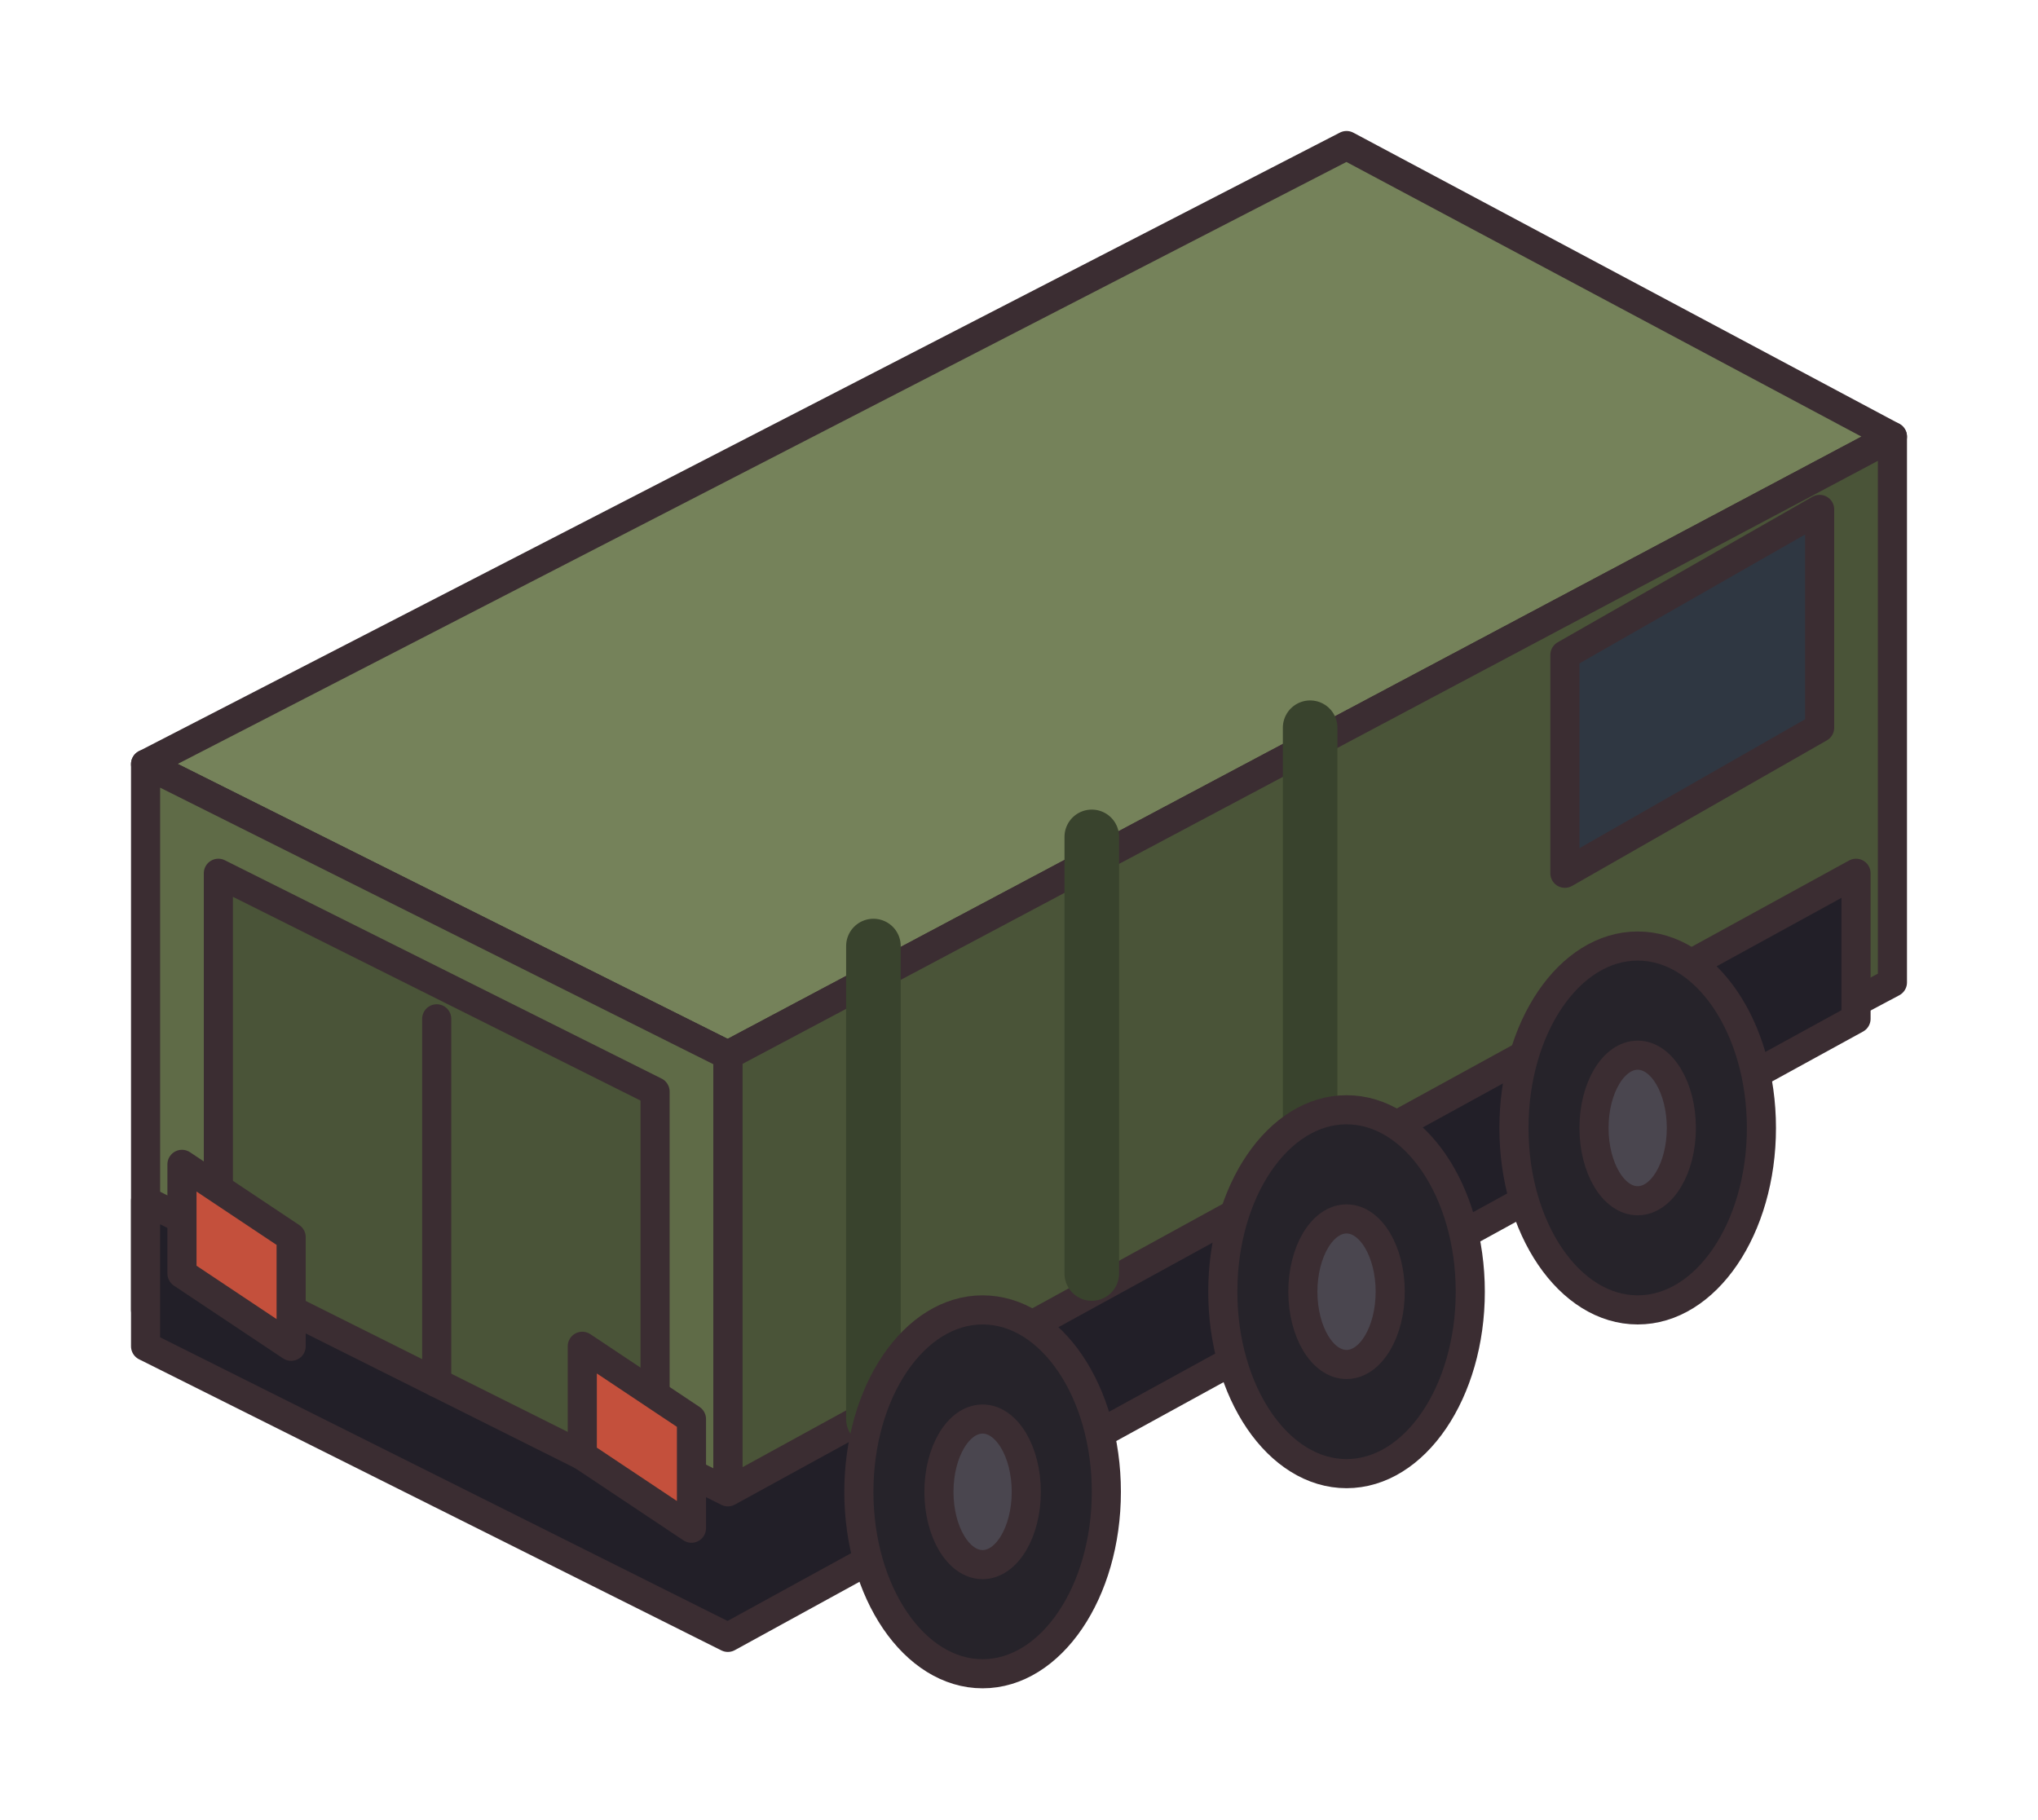
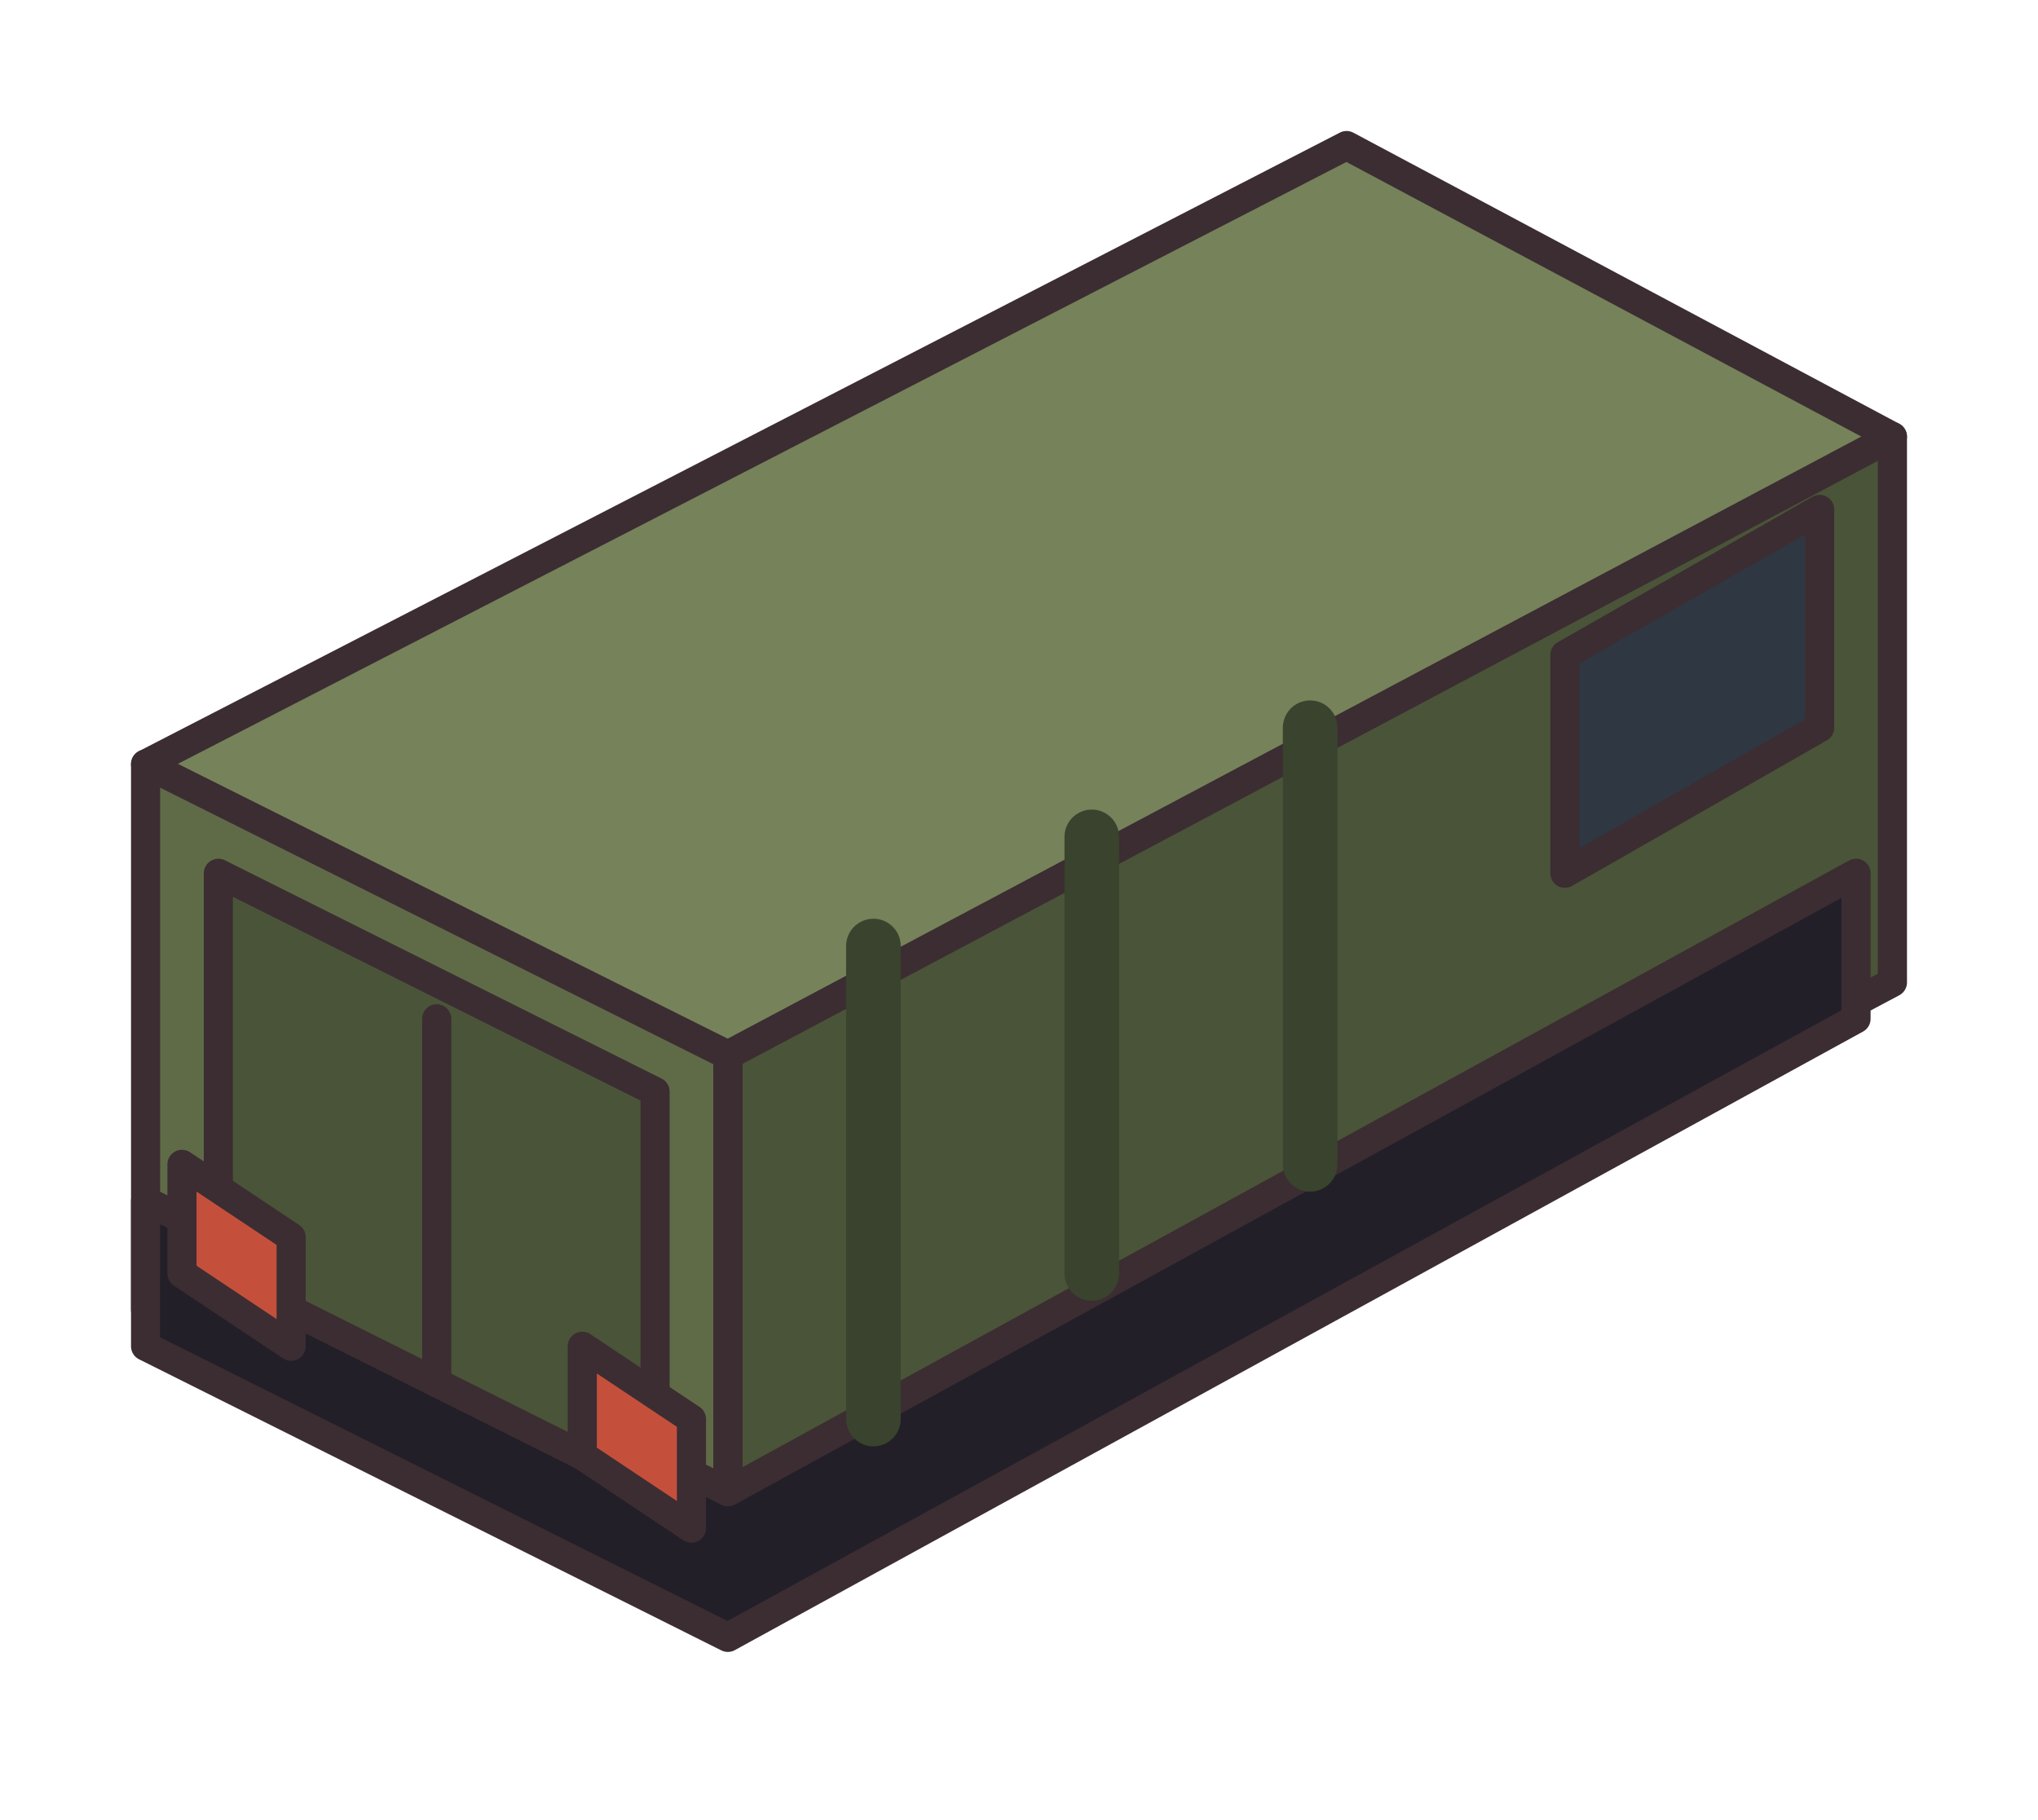
<svg xmlns="http://www.w3.org/2000/svg" width="56" height="50" viewBox="0 0 56 50" shape-rendering="geometricPrecision" stroke="#3b2d32" stroke-width="0.8" stroke-linejoin="round" stroke-linecap="round">
  <g transform="translate(56 0) scale(-1 1)">
    <path d="M4 12 L19 4 L52 21 L36 29 Z" fill="#75825a" />
    <path d="M4 12 L36 29 L36 44 L4 27 Z" fill="#4a5438" />
    <path d="M36 29 L52 21 L52 36 L36 44 Z" fill="#5f6b47" />
    <path d="M5 24 L36 41 L52 33 L52 37 L36 45 L5 28 Z" fill="#221f28" />
    <path d="M6 14 L13 18 L13 24 L6 20 Z" fill="#2f3742" />
    <path d="M38 30 L50 24 L50 35 L38 41 Z" fill="#4a5438" />
    <path d="M44 28 L44 38" fill="none" />
    <path d="M37 39 L40 37 L40 40 L37 42 Z M48 34 L51 32 L51 35 L48 37 Z" fill="#c4503c" />
    <path d="M20 20 L20 32 M26 23 L26 35 M32 26 L32 39" fill="#5f6b47" stroke="#39432d" stroke-width="1.5" />
-     <ellipse cx="11" cy="31" rx="3.4" ry="5" fill="#26232a" />
-     <ellipse cx="19" cy="35.5" rx="3.4" ry="5" fill="#26232a" />
-     <ellipse cx="19" cy="35.5" rx="1.2" ry="2" fill="#4a464f" />
-     <ellipse cx="29" cy="41" rx="3.4" ry="5" fill="#26232a" />
-     <ellipse cx="11" cy="31" rx="1.2" ry="2" fill="#4a464f" />
-     <ellipse cx="29" cy="41" rx="1.2" ry="2" fill="#4a464f" />
  </g>
</svg>
